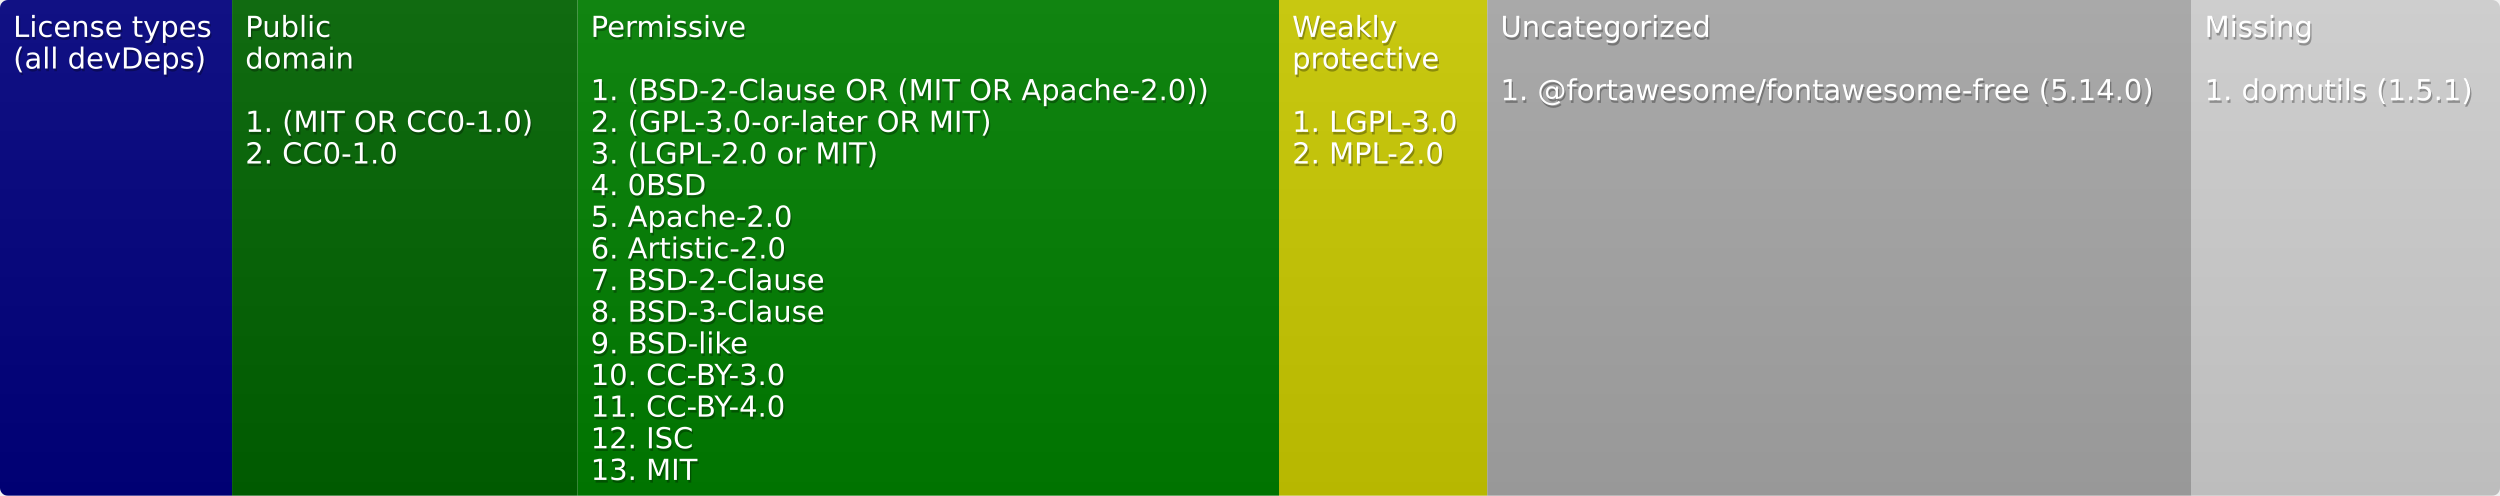
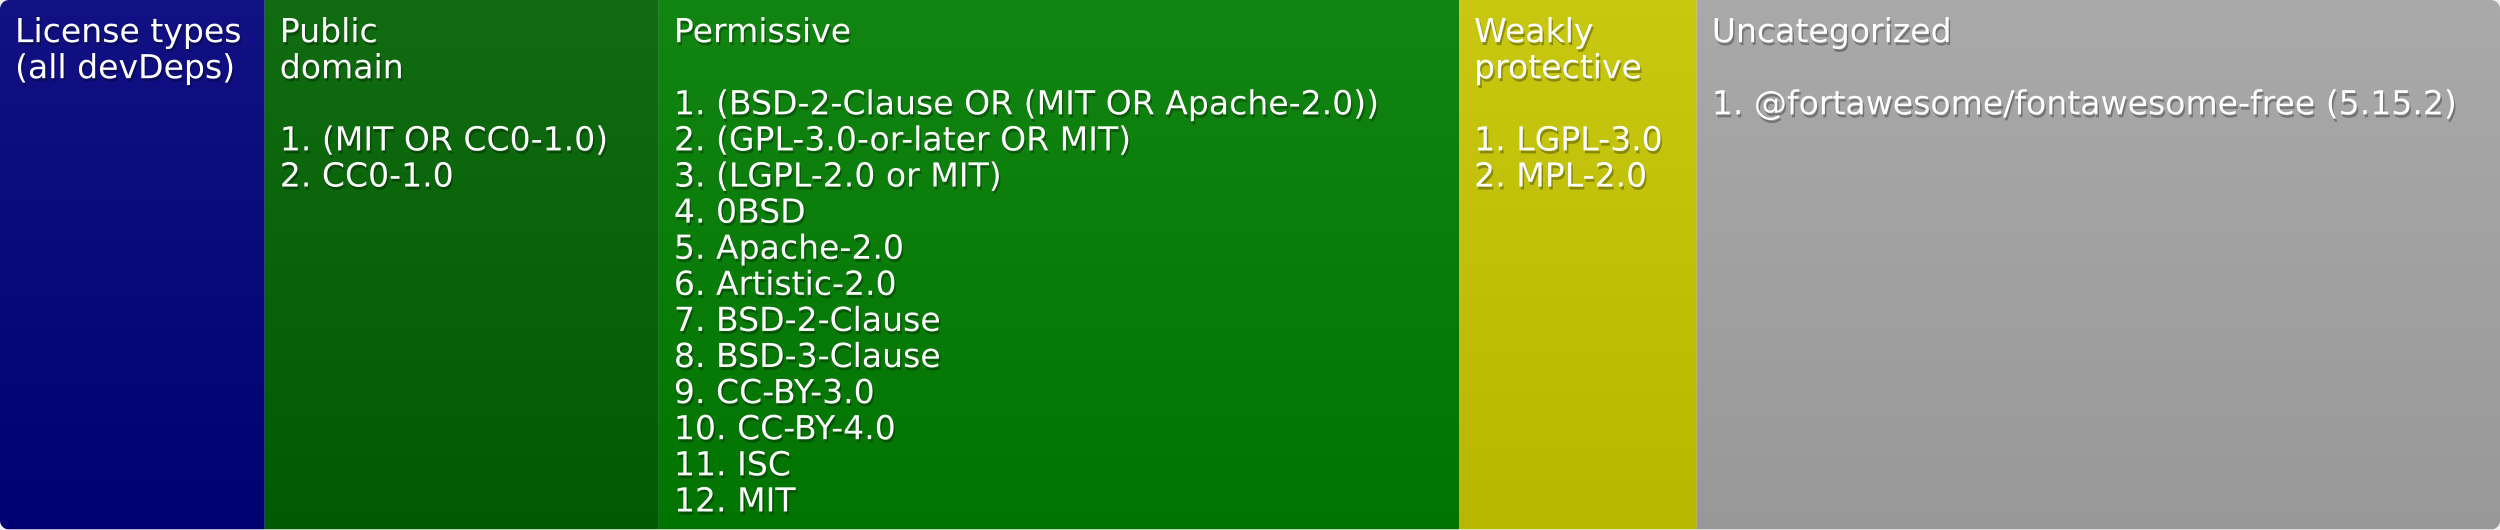
- <svg xmlns="http://www.w3.org/2000/svg" width="948" height="188">
+ <svg xmlns="http://www.w3.org/2000/svg" width="831" height="176">
  <defs>
    <style>text{font-size:11px;font-family:Verdana,DejaVu Sans,Geneva,sans-serif}text.shadow{fill:#010101;fill-opacity:.3}text.high{fill:#fff}</style>
    <linearGradient id="smooth" x2="0" y2="100%">
      <stop offset="0" stop-color="#aaa" stop-opacity=".1" />
      <stop offset="1" stop-opacity=".1" />
    </linearGradient>
    <mask id="round">
      <rect width="100%" height="100%" rx="3" fill="#fff" />
    </mask>
  </defs>
  <g id="bg" mask="url(#round)">
-     <path fill="navy" d="M0 0h88v188H0z" />
-     <path fill="#006400" d="M88 0h131v188H88z" />
-     <path fill="green" d="M219 0h266v188H219z" />
-     <path fill="#cc0" d="M485 0h79v188h-79z" />
-     <path fill="#a9a9a9" d="M564 0h267v188H564z" />
-     <path fill="#d3d3d3" d="M831 0h117v188H831z" />
-     <path fill="url(#smooth)" d="M0 0h948v188H0z" />
+     <path fill="navy" d="M0 0h88v176H0z" />
+     <path fill="#006400" d="M88 0h131v176H88z" />
+     <path fill="green" d="M219 0h266v176H219z" />
+     <path fill="#cc0" d="M485 0h79v176h-79z" />
+     <path fill="#a9a9a9" d="M564 0h267v176H564z" />
+     <path fill="url(#smooth)" d="M0 0h831v176H0z" />
  </g>
  <g id="fg">
    <text class="shadow" x="5.5" y="15">License types</text>
    <text class="high" x="5" y="14">License types</text>
    <text class="shadow" x="5.5" y="27">(all devDeps)</text>
    <text class="high" x="5" y="26">(all devDeps)</text>
    <text class="shadow" x="93.5" y="15">Public</text>
    <text class="high" x="93" y="14">Public</text>
    <text class="shadow" x="93.5" y="27">domain</text>
    <text class="high" x="93" y="26">domain</text>
    <text class="shadow" x="93.5" y="51">1. (MIT OR CC0-1.0)</text>
    <text class="high" x="93" y="50">1. (MIT OR CC0-1.0)</text>
    <text class="shadow" x="93.5" y="63">2. CC0-1.0</text>
    <text class="high" x="93" y="62">2. CC0-1.0</text>
    <text class="shadow" x="224.5" y="15">Permissive</text>
    <text class="high" x="224" y="14">Permissive</text>
    <text class="shadow" x="224.5" y="39">1. (BSD-2-Clause OR (MIT OR Apache-2.0))</text>
    <text class="high" x="224" y="38">1. (BSD-2-Clause OR (MIT OR Apache-2.0))</text>
    <text class="shadow" x="224.5" y="51">2. (GPL-3.0-or-later OR MIT)</text>
    <text class="high" x="224" y="50">2. (GPL-3.0-or-later OR MIT)</text>
    <text class="shadow" x="224.5" y="63">3. (LGPL-2.0 or MIT)</text>
    <text class="high" x="224" y="62">3. (LGPL-2.0 or MIT)</text>
    <text class="shadow" x="224.5" y="75">4. 0BSD</text>
    <text class="high" x="224" y="74">4. 0BSD</text>
    <text class="shadow" x="224.5" y="87">5. Apache-2.0</text>
    <text class="high" x="224" y="86">5. Apache-2.0</text>
    <text class="shadow" x="224.5" y="99">6. Artistic-2.0</text>
    <text class="high" x="224" y="98">6. Artistic-2.0</text>
    <text class="shadow" x="224.5" y="111">7. BSD-2-Clause</text>
    <text class="high" x="224" y="110">7. BSD-2-Clause</text>
    <text class="shadow" x="224.5" y="123">8. BSD-3-Clause</text>
    <text class="high" x="224" y="122">8. BSD-3-Clause</text>
-     <text class="shadow" x="224.5" y="135">9. BSD-like</text>
-     <text class="high" x="224" y="134">9. BSD-like</text>
-     <text class="shadow" x="224.5" y="147">10. CC-BY-3.0</text>
-     <text class="high" x="224" y="146">10. CC-BY-3.0</text>
-     <text class="shadow" x="224.5" y="159">11. CC-BY-4.0</text>
-     <text class="high" x="224" y="158">11. CC-BY-4.0</text>
-     <text class="shadow" x="224.5" y="171">12. ISC</text>
-     <text class="high" x="224" y="170">12. ISC</text>
-     <text class="shadow" x="224.5" y="183">13. MIT</text>
-     <text class="high" x="224" y="182">13. MIT</text>
+     <text class="shadow" x="224.5" y="135">9. CC-BY-3.0</text>
+     <text class="high" x="224" y="134">9. CC-BY-3.0</text>
+     <text class="shadow" x="224.5" y="147">10. CC-BY-4.0</text>
+     <text class="high" x="224" y="146">10. CC-BY-4.0</text>
+     <text class="shadow" x="224.5" y="159">11. ISC</text>
+     <text class="high" x="224" y="158">11. ISC</text>
+     <text class="shadow" x="224.5" y="171">12. MIT</text>
+     <text class="high" x="224" y="170">12. MIT</text>
    <text class="shadow" x="490.5" y="15">Weakly</text>
    <text class="high" x="490" y="14">Weakly</text>
    <text class="shadow" x="490.5" y="27">protective</text>
    <text class="high" x="490" y="26">protective</text>
    <text class="shadow" x="490.5" y="51">1. LGPL-3.0</text>
    <text class="high" x="490" y="50">1. LGPL-3.0</text>
    <text class="shadow" x="490.5" y="63">2. MPL-2.0</text>
    <text class="high" x="490" y="62">2. MPL-2.0</text>
    <text class="shadow" x="569.5" y="15">Uncategorized</text>
    <text class="high" x="569" y="14">Uncategorized</text>
-     <text class="shadow" x="569.5" y="39">1. @fortawesome/fontawesome-free (5.14.0)</text>
-     <text class="high" x="569" y="38">1. @fortawesome/fontawesome-free (5.14.0)</text>
-     <text class="shadow" x="836.5" y="15">Missing</text>
-     <text class="high" x="836" y="14">Missing</text>
-     <text class="shadow" x="836.5" y="39">1. domutils (1.5.1)</text>
-     <text class="high" x="836" y="38">1. domutils (1.5.1)</text>
+     <text class="shadow" x="569.5" y="39">1. @fortawesome/fontawesome-free (5.15.2)</text>
+     <text class="high" x="569" y="38">1. @fortawesome/fontawesome-free (5.15.2)</text>
  </g>
</svg>
